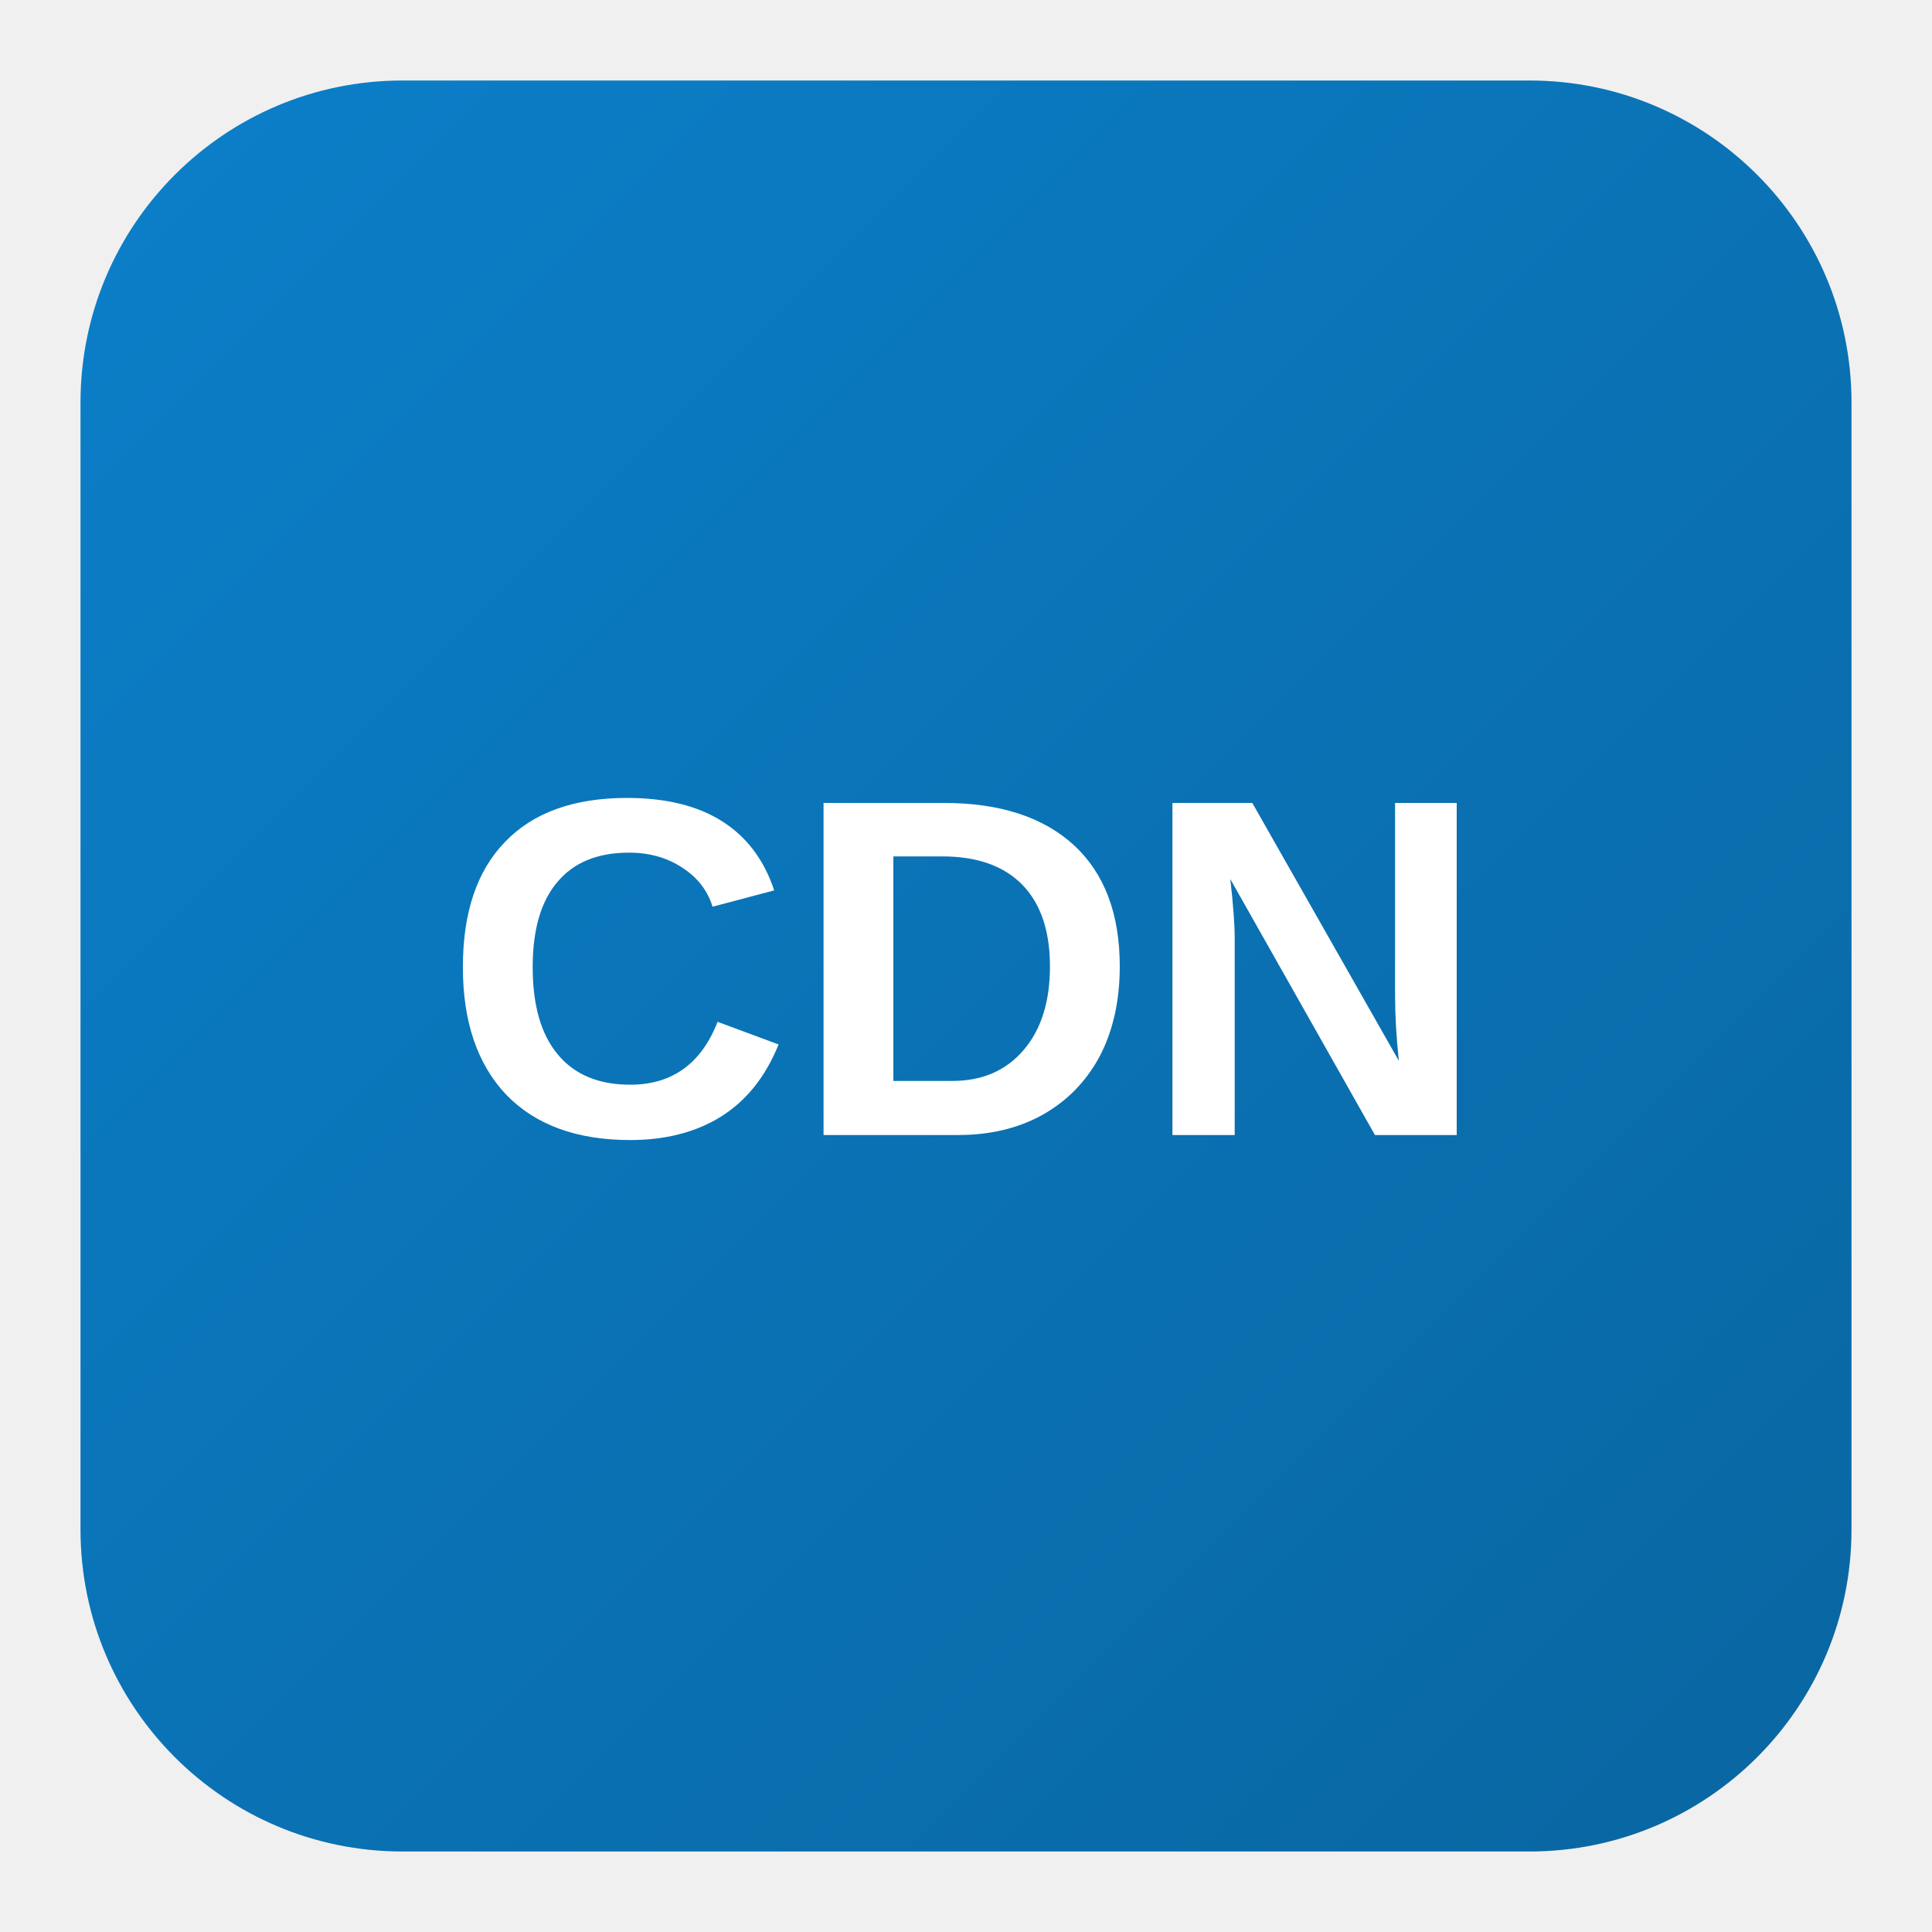
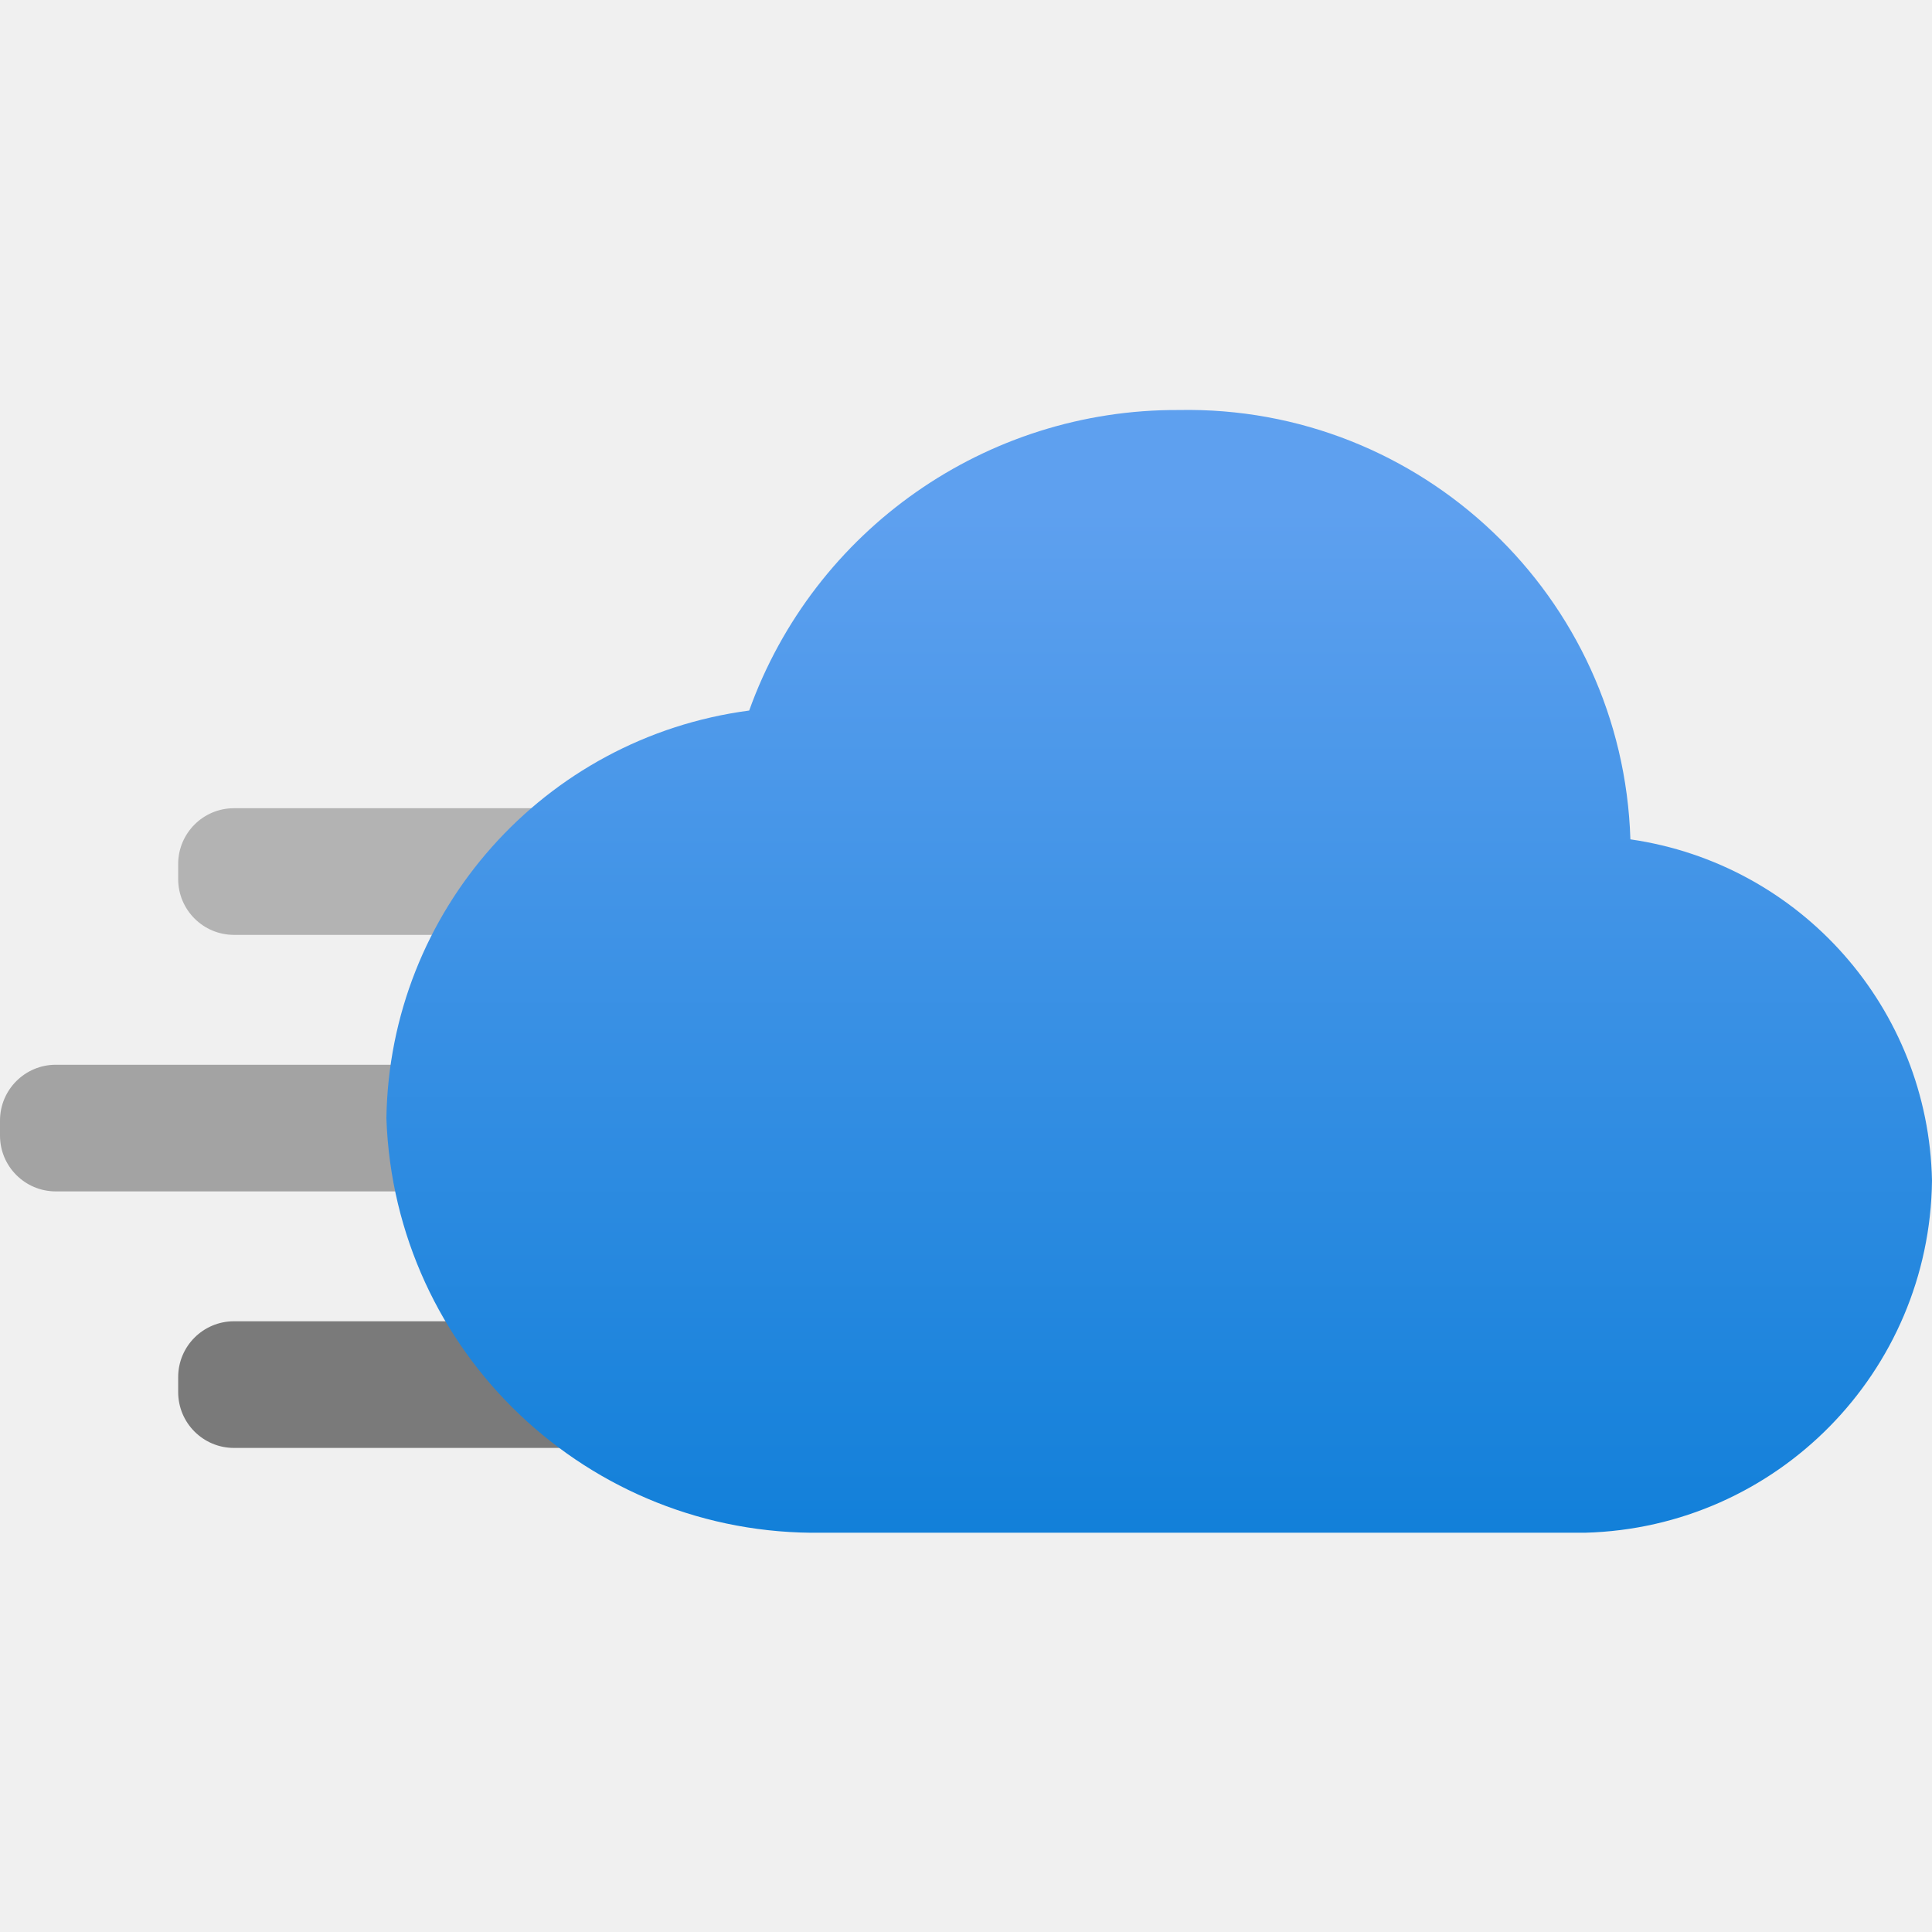
- <svg xmlns="http://www.w3.org/2000/svg" width="48" height="48" viewBox="0 0 48 48">
+ <svg xmlns="http://www.w3.org/2000/svg" viewBox="0 0 18 18">
  <defs>
-     <linearGradient id="g" x1="0" y1="0" x2="1" y2="1">
-       <stop offset="0" stop-color="#0B7FC9" />
-       <stop offset="1" stop-color="#0966a1" />
+     <linearGradient id="a" x1="10.79" y1="2.17" x2="10.79" y2="16.56" gradientUnits="userSpaceOnUse">
+       <stop offset=".18" stop-color="#5ea0ef" />
+       <stop offset="1" stop-color="#0078d4" />
    </linearGradient>
  </defs>
-   <rect x="2" y="2" width="44" height="44" rx="8" fill="url(#g)" />
-   <text x="24" y="24" dy="0.35em" text-anchor="middle" font-family="Segoe UI, Arial, sans-serif" font-size="12" font-weight="700" fill="#ffffff">CDN</text>
+   <rect x="3.7" y="5.49" width="1.18" height="5.26" rx=".52" transform="rotate(-90 4.29 8.12)" fill="#b3b3b3" />
+   <rect x="2.04" y="7.88" width="1.18" height="5.26" rx=".52" transform="rotate(-90 2.63 10.51)" fill="#a3a3a3" />
+   <rect x="3.7" y="10.26" width="1.18" height="5.26" rx=".52" transform="rotate(-90 4.295 12.895)" fill="#7a7a7a" />
+   <path d="M18 11a3.28 3.28 0 00-2.81-3.18 4.13 4.13 0 00-4.21-4 4.23 4.23 0 00-4 2.8 3.89 3.89 0 00-3.38 3.8 4 4 0 004.06 3.86h7.11A3.32 3.32 0 0018 11z" fill="url(#a)" />
</svg>
